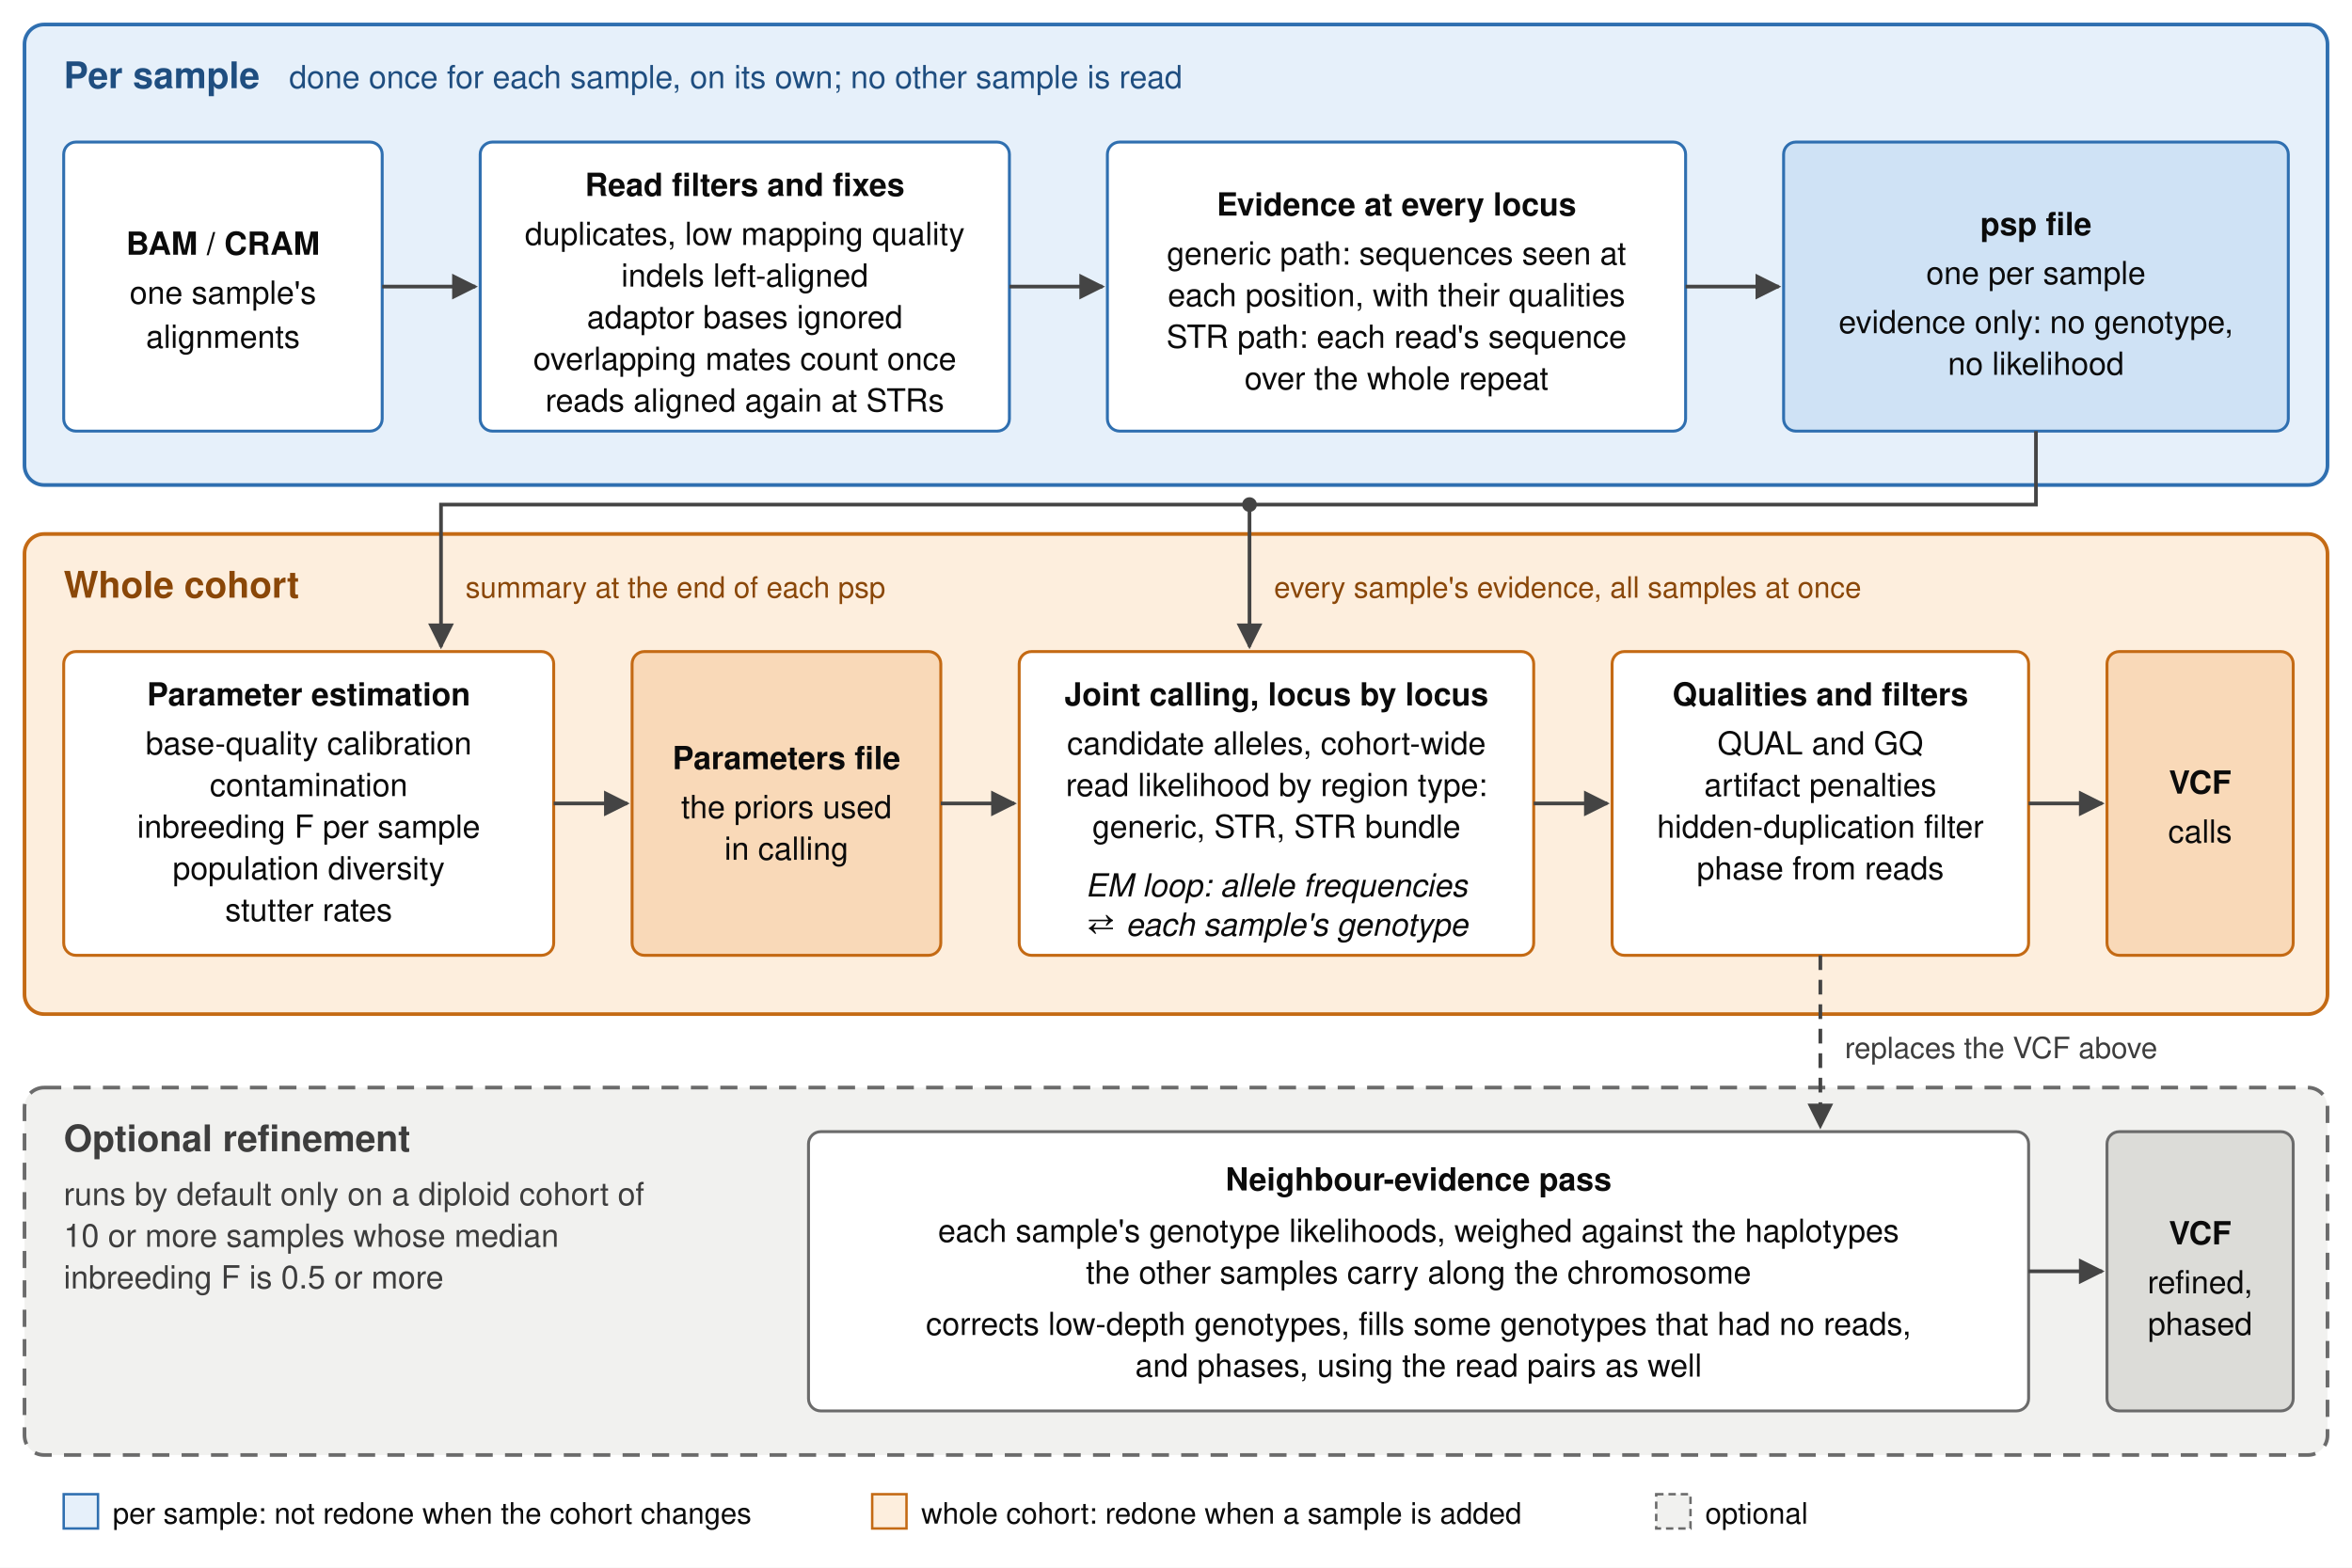
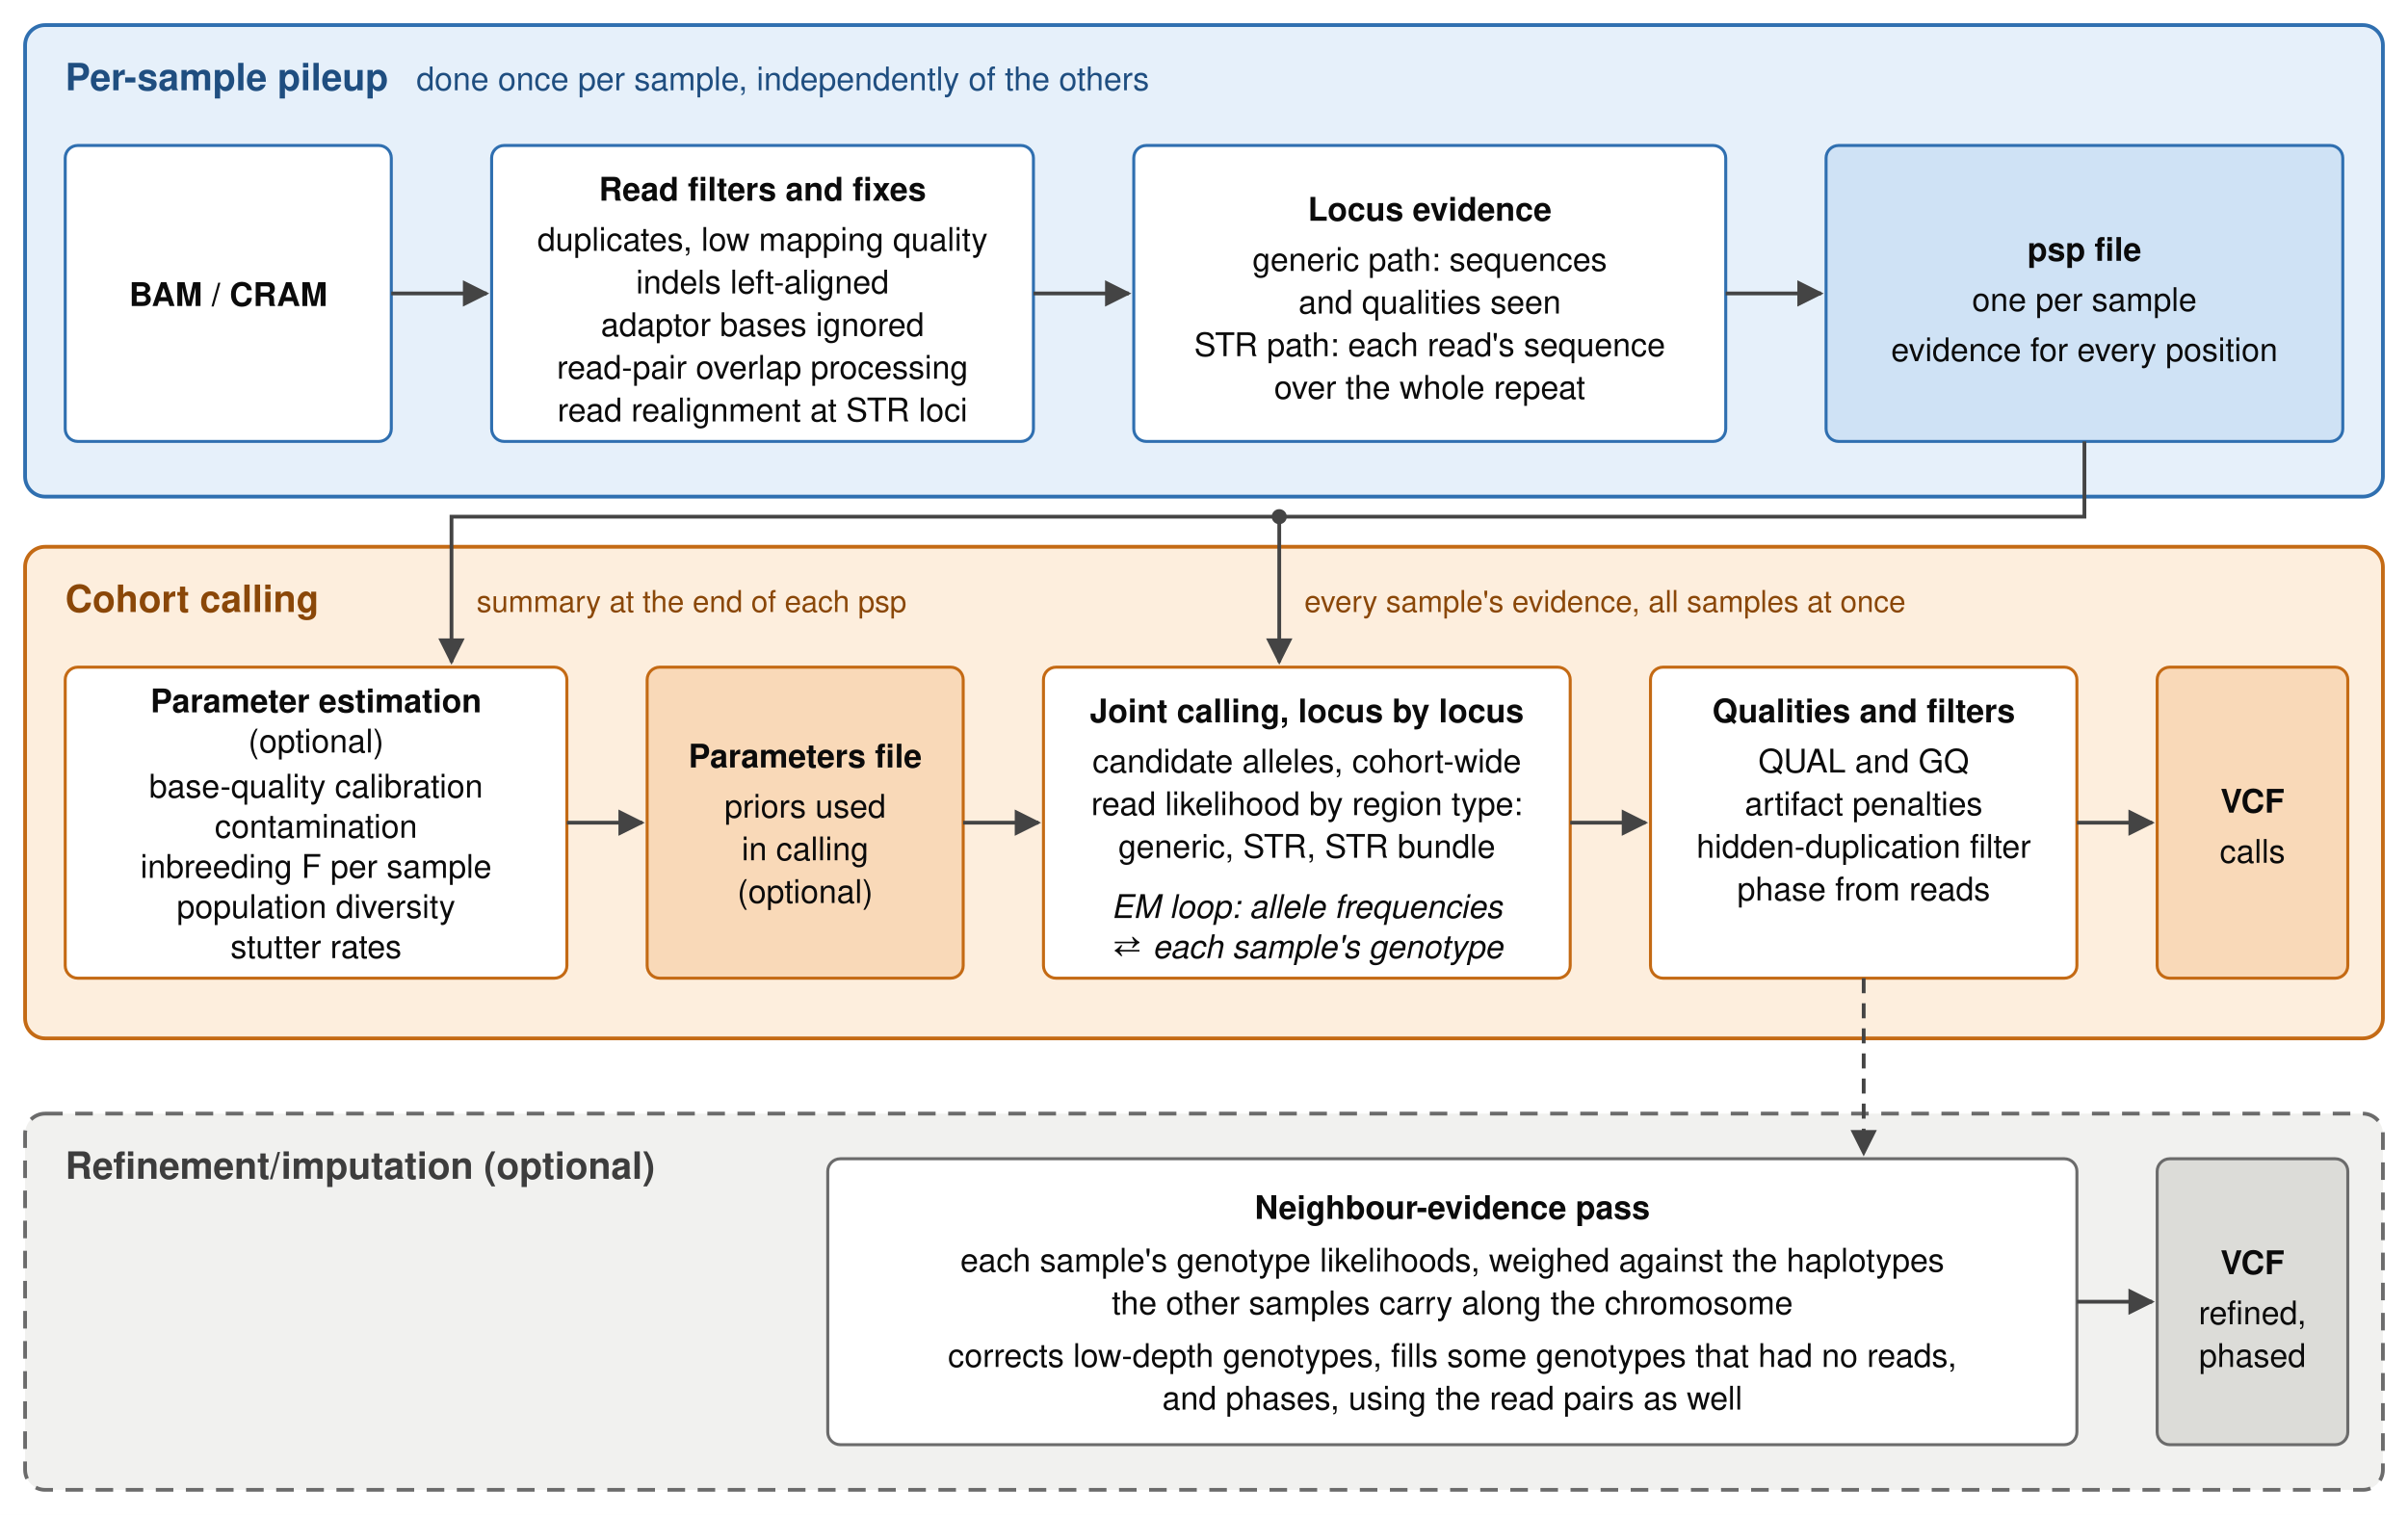
- <svg xmlns="http://www.w3.org/2000/svg" width="960" height="640" viewBox="0 0 960 640" version="1.1" font-family="'Helvetica Neue', Helvetica, Arial, 'DejaVu Sans', sans-serif" font-size="13" fill="#0b0b0b">
+ <svg xmlns="http://www.w3.org/2000/svg" width="960" height="604" viewBox="0 0 960 604" version="1.1" font-family="'Helvetica Neue', Helvetica, Arial, 'DejaVu Sans', sans-serif" font-size="13" fill="#0b0b0b">
  <defs>
    <marker id="arrow" viewBox="0 0 10 10" refX="9" refY="5" markerWidth="7" markerHeight="7" orient="auto">
      <path d="M 0 0 L 10 5 L 0 10 z" fill="#444444" />
    </marker>
  </defs>
-   <rect x="0" y="0" width="960" height="640" fill="#ffffff" />
+   <rect x="0" y="0" width="960" height="604" fill="#ffffff" />
  <rect x="10" y="10" width="940" height="188" rx="8" fill="#e6f0fa" stroke="#2f6fb0" stroke-width="1.5" />
-   <text x="26" y="36" font-size="15" font-weight="bold" fill="#1f4e80">Per sample</text>
-   <text x="118" y="36" fill="#1f4e80">done once for each sample, on its own; no other sample is read</text>
+   <text x="26" y="36" font-size="15" font-weight="bold" fill="#1f4e80">Per-sample pileup</text>
+   <text x="166" y="36" fill="#1f4e80">done once per sample, independently of the others</text>
  <g stroke="#2f6fb0" stroke-width="1.2" fill="#ffffff">
    <rect x="26" y="58" width="130" height="118" rx="5" />
    <rect x="196" y="58" width="216" height="118" rx="5" />
    <rect x="452" y="58" width="236" height="118" rx="5" />
    <rect x="728" y="58" width="206" height="118" rx="5" fill="#cfe2f5" />
  </g>
  <g text-anchor="middle">
-     <text x="91" y="104" font-weight="bold">BAM / CRAM</text>
-     <text x="91" y="124">one sample's</text>
-     <text x="91" y="142">alignments</text>
+     <text x="91" y="122" font-weight="bold">BAM / CRAM</text>
    <text x="304" y="80" font-weight="bold">Read filters and fixes</text>
    <text x="304" y="100">duplicates, low mapping quality</text>
    <text x="304" y="117">indels left-aligned</text>
    <text x="304" y="134">adaptor bases ignored</text>
-     <text x="304" y="151">overlapping mates count once</text>
-     <text x="304" y="168">reads aligned again at STRs</text>
-     <text x="570" y="88" font-weight="bold">Evidence at every locus</text>
-     <text x="570" y="108">generic path: sequences seen at</text>
-     <text x="570" y="125">each position, with their qualities</text>
+     <text x="304" y="151">read-pair overlap processing</text>
+     <text x="304" y="168">read realignment at STR loci</text>
+     <text x="570" y="88" font-weight="bold">Locus evidence</text>
+     <text x="570" y="108">generic path: sequences</text>
+     <text x="570" y="125">and qualities seen</text>
    <text x="570" y="142">STR path: each read's sequence</text>
    <text x="570" y="159">over the whole repeat</text>
-     <text x="831" y="96" font-weight="bold">psp file</text>
-     <text x="831" y="116">one per sample</text>
-     <text x="831" y="136">evidence only: no genotype,</text>
-     <text x="831" y="153">no likelihood</text>
+     <text x="831" y="104" font-weight="bold">psp file</text>
+     <text x="831" y="124">one per sample</text>
+     <text x="831" y="144">evidence for every position</text>
  </g>
  <g stroke="#444444" stroke-width="1.5" fill="none" marker-end="url(#arrow)">
    <line x1="156" y1="117" x2="194" y2="117" />
    <line x1="412" y1="117" x2="450" y2="117" />
    <line x1="688" y1="117" x2="726" y2="117" />
  </g>
  <rect x="10" y="218" width="940" height="196" rx="8" fill="#fdeedd" stroke="#c46a14" stroke-width="1.5" />
-   <text x="26" y="244" font-size="15" font-weight="bold" fill="#8a4708">Whole cohort</text>
+   <text x="26" y="244" font-size="15" font-weight="bold" fill="#8a4708">Cohort calling</text>
  <text x="190" y="244" fill="#8a4708" font-size="12">summary at the end of each psp</text>
  <text x="520" y="244" fill="#8a4708" font-size="12">every sample's evidence, all samples at once</text>
  <g stroke="#c46a14" stroke-width="1.2" fill="#ffffff">
    <rect x="26" y="266" width="200" height="124" rx="5" />
    <rect x="258" y="266" width="126" height="124" rx="5" fill="#f9d9b8" />
    <rect x="416" y="266" width="210" height="124" rx="5" />
    <rect x="658" y="266" width="170" height="124" rx="5" />
    <rect x="860" y="266" width="76" height="124" rx="5" fill="#f9d9b8" />
  </g>
  <g text-anchor="middle">
-     <text x="126" y="288" font-weight="bold">Parameter estimation</text>
-     <text x="126" y="308">base-quality calibration</text>
-     <text x="126" y="325">contamination</text>
-     <text x="126" y="342">inbreeding F per sample</text>
-     <text x="126" y="359">population diversity</text>
-     <text x="126" y="376">stutter rates</text>
-     <text x="321" y="314" font-weight="bold">Parameters file</text>
-     <text x="321" y="334">the priors used</text>
-     <text x="321" y="351">in calling</text>
+     <text x="126" y="284" font-weight="bold">Parameter estimation</text>
+     <text x="126" y="300">(optional)</text>
+     <text x="126" y="318">base-quality calibration</text>
+     <text x="126" y="334">contamination</text>
+     <text x="126" y="350">inbreeding F per sample</text>
+     <text x="126" y="366">population diversity</text>
+     <text x="126" y="382">stutter rates</text>
+     <text x="321" y="306" font-weight="bold">Parameters file</text>
+     <text x="321" y="326">priors used</text>
+     <text x="321" y="343">in calling</text>
+     <text x="321" y="360">(optional)</text>
    <text x="521" y="288" font-weight="bold">Joint calling, locus by locus</text>
    <text x="521" y="308">candidate alleles, cohort-wide</text>
    <text x="521" y="325">read likelihood by region type:</text>
    <text x="521" y="342">generic, STR, STR bundle</text>
    <text x="521" y="366" font-style="italic">EM loop: allele frequencies</text>
    <text x="521" y="382" font-style="italic">⇄ each sample's genotype</text>
    <text x="743" y="288" font-weight="bold">Qualities and filters</text>
    <text x="743" y="308">QUAL and GQ</text>
    <text x="743" y="325">artifact penalties</text>
    <text x="743" y="342">hidden-duplication filter</text>
    <text x="743" y="359">phase from reads</text>
    <text x="898" y="324" font-weight="bold">VCF</text>
    <text x="898" y="344">calls</text>
  </g>
  <g stroke="#444444" stroke-width="1.5" fill="none" marker-end="url(#arrow)">
    <line x1="226" y1="328" x2="256" y2="328" />
    <line x1="384" y1="328" x2="414" y2="328" />
    <line x1="626" y1="328" x2="656" y2="328" />
    <line x1="828" y1="328" x2="858" y2="328" />
  </g>
  <g stroke="#444444" stroke-width="1.5" fill="none" marker-end="url(#arrow)">
    <path d="M 831 176 L 831 206 L 180 206 L 180 264" />
    <path d="M 510 206 L 510 264" />
  </g>
  <circle cx="510" cy="206" r="3" fill="#444444" />
  <rect x="10" y="444" width="940" height="150" rx="8" fill="#f1f1ef" stroke="#6b6b6b" stroke-width="1.5" stroke-dasharray="7 5" />
-   <text x="26" y="470" font-size="15" font-weight="bold" fill="#3d3d3d">Optional refinement</text>
-   <text x="26" y="492" fill="#3d3d3d">runs by default only on a diploid cohort of</text>
-   <text x="26" y="509" fill="#3d3d3d">10 or more samples whose median</text>
-   <text x="26" y="526" fill="#3d3d3d">inbreeding F is 0.5 or more</text>
+   <text x="26" y="470" font-size="15" font-weight="bold" fill="#3d3d3d">Refinement/imputation (optional)</text>
  <g stroke="#6b6b6b" stroke-width="1.2" fill="#ffffff">
    <rect x="330" y="462" width="498" height="114" rx="5" />
    <rect x="860" y="462" width="76" height="114" rx="5" fill="#dcdcd8" />
  </g>
  <g text-anchor="middle">
    <text x="579" y="486" font-weight="bold">Neighbour-evidence pass</text>
    <text x="579" y="507">each sample's genotype likelihoods, weighed against the haplotypes</text>
    <text x="579" y="524">the other samples carry along the chromosome</text>
    <text x="579" y="545">corrects low-depth genotypes, fills some genotypes that had no reads,</text>
    <text x="579" y="562">and phases, using the read pairs as well</text>
    <text x="898" y="508" font-weight="bold">VCF</text>
    <text x="898" y="528">refined,</text>
    <text x="898" y="545">phased</text>
  </g>
  <g stroke="#444444" stroke-width="1.5" fill="none" marker-end="url(#arrow)">
    <path d="M 743 390 L 743 460" stroke-dasharray="6 4" />
    <line x1="828" y1="519" x2="858" y2="519" />
  </g>
-   <text x="753" y="432" fill="#3d3d3d" font-size="12">replaces the VCF above</text>
-   <g font-size="12">
-     <rect x="26" y="610" width="14" height="14" fill="#e6f0fa" stroke="#2f6fb0" />
-     <text x="46" y="622">per sample: not redone when the cohort changes</text>
-     <rect x="356" y="610" width="14" height="14" fill="#fdeedd" stroke="#c46a14" />
-     <text x="376" y="622">whole cohort: redone when a sample is added</text>
-     <rect x="676" y="610" width="14" height="14" fill="#f1f1ef" stroke="#6b6b6b" stroke-dasharray="3 2" />
-     <text x="696" y="622">optional</text>
-   </g>
</svg>
